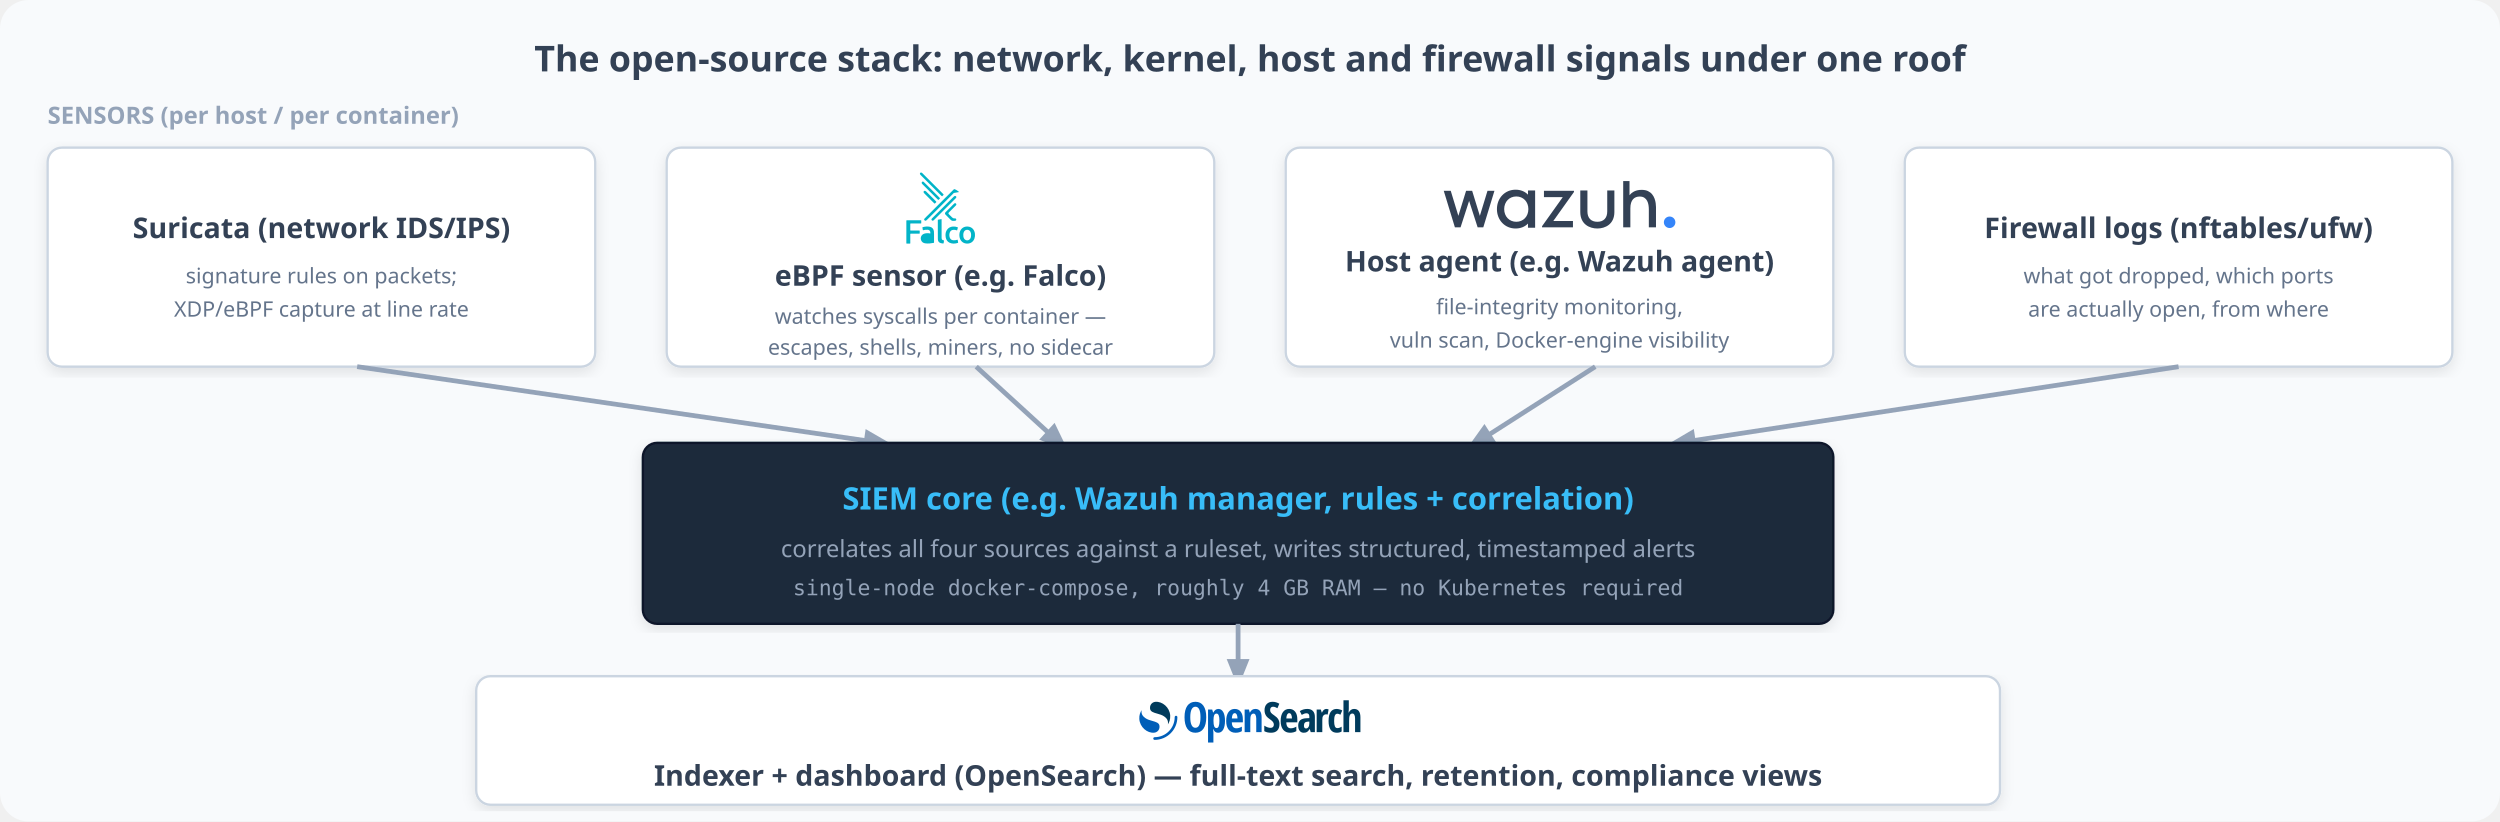
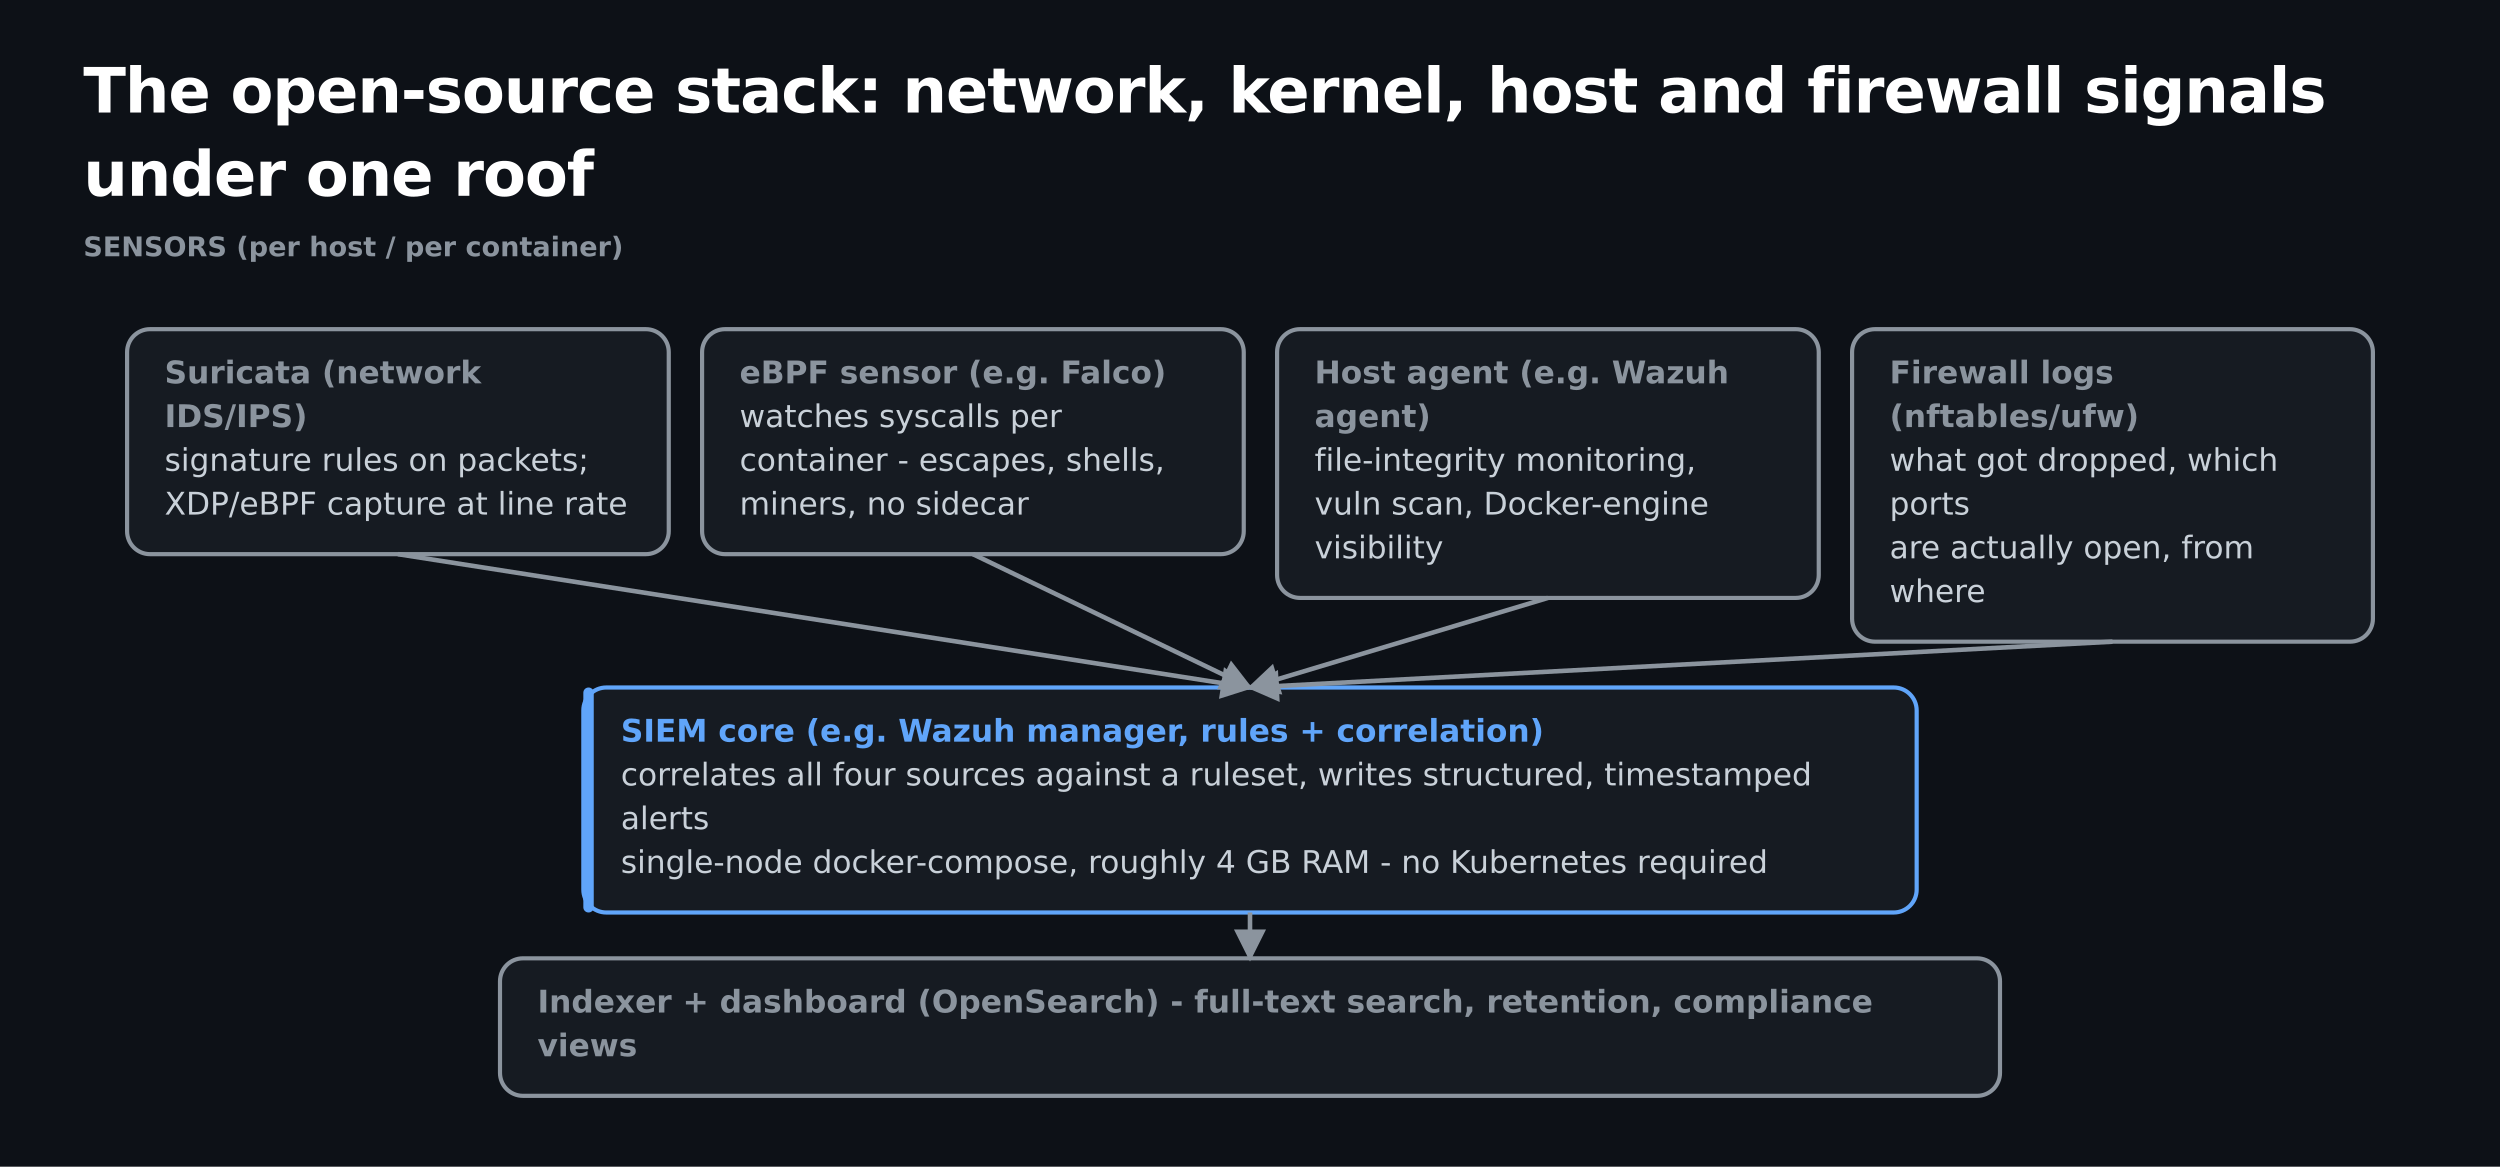
- <svg xmlns="http://www.w3.org/2000/svg" viewBox="0 0 1050 345" width="100%" height="100%">
-   <defs>
-     <filter id="shadow" x="-5%" y="-5%" width="110%" height="110%">
-       <feDropShadow dx="0" dy="2" stdDeviation="3" flood-opacity="0.1" />
-     </filter>
-     <marker id="arrow" viewBox="0 0 10 10" refX="6" refY="5" markerWidth="6" markerHeight="6" orient="auto-start-reverse">
-       <path d="M 0 1 L 10 5 L 0 9 z" fill="#94a3b8" />
-     </marker>
-   </defs>
-   <rect width="1050" height="345" fill="#f8fafc" rx="12" />
-   <text x="525" y="30" fill="#334155" font-family="sans-serif" font-weight="bold" font-size="15" text-anchor="middle">The open-source stack: network, kernel, host and firewall signals under one roof</text>
-   <text x="20" y="52" fill="#94a3b8" font-family="sans-serif" font-size="10" font-weight="bold">SENSORS (per host / per container)</text>
-   <rect x="20" y="62" width="230" height="92" rx="6" fill="#ffffff" stroke="#cbd5e1" filter="url(#shadow)" />
-   <text x="135" y="100" fill="#334155" font-family="sans-serif" font-weight="bold" font-size="12" text-anchor="middle">Suricata (network IDS/IPS)</text>
-   <text x="135" y="119" fill="#64748b" font-family="sans-serif" font-size="9" text-anchor="middle">signature rules on packets;</text>
-   <text x="135" y="133" fill="#64748b" font-family="sans-serif" font-size="9" text-anchor="middle">XDP/eBPF capture at line rate</text>
-   <rect x="280" y="62" width="230" height="92" rx="6" fill="#ffffff" stroke="#cbd5e1" filter="url(#shadow)" />
-   <svg x="380" y="72" width="30" height="31" viewBox="0 0 599.16 615.16">
-     <path fill="#00b4c8" d="M189.613,369.802l-.332-.331c-7.76,7.786-15.47,15.625-22.952,23.672-3.943,4.24-5.399,9.63-.853,14.527,4.757,5.126,10.489,4.816,15.74.926a100.591,100.591,0,0,0,10.838-10.02Q301.893,288.773,411.536,178.772l44.519-7.759c-7.266-7.375-37.492-29.704-44.38-22.84q-43.25,43.082-86.549,86.117Z" />
-     <path fill="#00b4c8" d="M226.732,407.873c7.134,7.695,13.818,2.185,19.476-3.468q90.348-90.26,180.639-180.577c2.862-2.862,5.72-5.749,6.021-10.152a9.448,9.448,0,0,0-6.64-9.175c-7.091-2.564-11.96,1.585-16.523,6.145q-89.372,89.336-178.721,178.696C225.712,394.616,220.268,400.902,226.732,407.873Z" />
-     <path fill="#00b4c8" d="M252.172,268.009l13.051-13.05c-.857-3.364-3.09-6.026-5.579-8.519q-39.842-39.914-79.774-79.74a24.365,24.365,0,0,0-7.622-5.311c-4.365-1.79-8.866-1.501-12.336,2.32-3.504,3.86-3.457,8.3-.739,12.362a70.23,70.23,0,0,0,8.57,10.257q29.329,29.54,58.845,58.894c6.653,6.635,13.272,13.316,20.168,19.693A12.922,12.922,0,0,0,252.172,268.009Z" />
-     <path fill="#00b4c8" d="M304.897,200.179c2.71,2.71,5.7,5.249,8.853,6.251l12.533-12.533c-1.017-3.163-3.588-6.151-6.296-8.861Q234.029,99.03,148.007,13.089c-3.207-3.206-6.635-6.099-11.602-5.903-3.897.202-7.017,1.867-8.496,5.523-2.615,6.458.728,11.184,5.037,15.496Q218.916,114.198,304.897,200.179Z" />
-     <path fill="#00b4c8" d="M273.387,230.22c2.791,2.78,6.137,5.62,9.758,6.815l12.476-12.475c-1.582-4.525-5.35-7.545-8.616-10.82q-52.687-52.806-105.47-105.517c-7.287-7.283-14.53-14.618-22.043-21.664-4.416-4.142-9.661-5.207-14.369-.542-4.481,4.44-4.16,9.665-.627,14.64a48.308,48.308,0,0,0,5.28,6.071Q211.528,168.528,273.386,230.22Z" />
-     <path fill="#00b4c8" d="M408.933,412.494a41.947,41.947,0,0,0,5.958.34c7.533-.7,17.041-.206,17.28-10.586.246-10.707-9.016-10.753-16.774-10.464-7.88.294-13.66-2.948-18.896-8.455-8.036-8.453-16.078-16.956-24.764-24.719-7.686-6.871-6.593-11.91.402-18.64,18.428-17.73,36.321-36.017,54.301-54.207,5.306-5.37,10.017-11.789,2.865-18.542-6.421-6.064-12.553-1.835-17.6,3.183-22.91,22.78-45.682,45.698-68.594,68.474-8.014,7.965-7.643,15.396.293,23.193,13.442,13.209,26.865,26.447,39.909,40.045C390.627,409.74,398.616,414.508,408.933,412.494Z" />
-     <path fill="#03b4c8" d="M120.93,493.692c-23.507.185-47.016.026-70.524.172-3.291.02-4.113-.914-4.084-4.118.156-16.869.218-33.742-.033-50.608-.06-4.053,1.099-4.927,5.009-4.903,27.907.176,55.815.053,83.722.154,1.579.006,2.639-.165,3.271-.816V408.764c-.638-.733-1.752-1.003-3.575-.997q-58.564.197-117.129.002c-3.501-.012-4.293,1.002-4.279,4.363.128,31.134.076,62.268.076,93.402,0,31.271.044,62.543-.068,93.814-.011,3.131.66,4.225,4.012,4.122,8.378-.258,16.776-.274,25.152.006,3.457.115,3.991-1.13,3.977-4.188-.112-24.825.011-49.65-.145-74.475-.023-3.64.764-4.808,4.653-4.775,23.507.2,47.016.041,70.524.17,3.058.017,4.078-.719,3.949-3.86-.246-6.025-.294-12.078.012-18.097C125.636,494.642,124.624,493.663,120.93,493.692Z" />
-     <path fill="#02b4c8" d="M588.567,520.52c-3.246-29.274-21.507-56.108-57.068-59.935-28.895-3.11-55.304,10.224-66.986,37.782-7.079,16.7-7.887,33.996-4.646,51.602,5.981,32.488,31.068,53.415,63.876,53.414,29.202-.001,51.702-15.823,61.014-43.12C589.162,547.35,590.067,534.045,588.567,520.52Zm-39.605,41.867a30.171,30.171,0,0,1-50.567.043c-7.189-10.983-8.035-23.35-7.499-35.95a50.91,50.91,0,0,1,5.737-22.467c5.721-10.574,14.445-16.084,26.594-16.216q18.436-.201,27.28,15.807c4.919,8.884,6.113,18.615,6.108,27.775C556.472,542.85,554.979,553.203,548.962,562.387Z" />
-     <path fill="#02b4c8" d="M244.459,500.587c-2.669-20.901-14.061-33.919-34.488-38.349-20.175-4.374-40.128-1.822-59.842,3.51-2.059.557-2.105,1.549-1.818,3.276,1.079,6.482,2.182,12.967,2.95,19.49.364,3.089,1.424,3.424,4.227,2.613a103.952,103.952,0,0,1,37.472-3.792c10.755.865,18.558,7.442,20.776,17.485a55.375,55.375,0,0,1,1.122,10.609c.067,2.74-.502,3.458-3.432,2.826a94.044,94.044,0,0,0-46.061,1.279c-28.217,8-39.87,38.798-24.149,63.581,7.916,12.479,20.418,16.945,34.208,18.558,22.619,2.646,44.929-.203,67.139-4.362,2.437-.456,2.959-1.535,2.943-3.826-.101-14.396-.051-28.793-.051-46.231C244.875,533.73,246.569,517.111,244.459,500.587Z" />
-     <path fill="#02b4c8" d="M444.204,573.469c-.399-3.016-1.384-3.097-3.949-2.195a80.865,80.865,0,0,1-32.463,4.116c-15.771-1.033-25.824-8.611-30.629-23.689a63.986,63.986,0,0,1,.3-40.793c4.747-13.954,14.777-21.666,29.634-22.885a64.38,64.38,0,0,1,29.079,4.178c2.486.973,3.246.309,3.815-2.057,1.568-6.517,3.128-13.051,5.127-19.442.97-3.1-.112-3.944-2.755-4.874a95.045,95.045,0,0,0-38.46-5.474c-20.769,1.443-37.78,10.071-49.639,27.485-9.081,13.335-12.663,28.375-12.558,45.731a87.427,87.427,0,0,0,1.83,17.836c3.946,19.568,13.391,35.516,31.903,44.344,22.989,10.963,46.636,9.067,70.262,1.715,2.09-.65,2.202-1.87,1.86-3.745C446.332,586.988,445.102,580.249,444.204,573.469Z" />
-     <path fill="#02b4c8" d="M324.413,575.332c-10.049-2.013-13.714-5.904-15.078-16.139a43.576,43.576,0,0,1-.347-5.726q-.027-75.247-.014-150.494c-0-.959-.063-1.924.011-2.877.145-1.864-.537-2.249-2.393-1.919-8.372,1.49-16.746,3.036-25.178,4.087-3.4.424-4.146,1.631-4.13,4.849.131,26.452.074,52.905.074,79.358,0,6.442-.01,12.884.002,19.326.038,20.147-.229,40.3.224,60.438.385,17.119,8.026,27.463,22.806,32.564,7.21,2.489,14.737,3.044,22.264,3.668,2.459.204,3.022-1.101,3.33-3.061.914-5.812,1.876-11.617,2.852-17.419C329.773,576.406,329.791,576.409,324.413,575.332Z" />
-   </svg>
-   <text x="395" y="120" fill="#334155" font-family="sans-serif" font-weight="bold" font-size="12" text-anchor="middle">eBPF sensor (e.g. Falco)</text>
-   <text x="395" y="136" fill="#64748b" font-family="sans-serif" font-size="9" text-anchor="middle">watches syscalls per container —</text>
-   <text x="395" y="149" fill="#64748b" font-family="sans-serif" font-size="9" text-anchor="middle">escapes, shells, miners, no sidecar</text>
-   <rect x="540" y="62" width="230" height="92" rx="6" fill="#ffffff" stroke="#cbd5e1" filter="url(#shadow)" />
-   <svg x="606" y="76" width="98" height="20" viewBox="0 0 2214 455">
-     <g transform="matrix(1 0 0 1 1096.56 263)">
-       <g>
-         <g id="Capa_1" transform="matrix(1 0 0 1 -853.6 5.59)">
-           <polygon points="102.79,64.95 29.21,-174.21 -28.88,-174.21 -102.48,64.95 -175.41,-174.37 -242.23,-174.37 -135.72,174.37 -81.5,174.37 0.17,-78.03 81.5,174.37 135.72,174.37 242.23,-174.21 175.74,-174.21" style="fill:#334155;" />
-         </g>
-         <g id="Capa_1" transform="matrix(1 0 0 1 -4.02 5.67)">
-           <polygon points="-134.41,-113.94 45.34,-113.94 -152.5,163.62 -152.5,174.29 142.83,174.29 142.83,113.94 -45.01,113.94 152.5,-163.31 152.5,-174.29 -134.41,-174.29" style="fill:#334155;" />
-         </g>
-         <g id="Capa_1" transform="matrix(1 0 0 1 -405.16 5.95)">
-           <path d="M 1052.639 408.128 c -29.888 -31.188 -70.664 -47.599 -118.641 -47.599 c -101.53 0 -178.083 79.72 -178.083 185.428 c 0 105.697 76.553 185.405 178.083 185.405 c 47.865 0 88.642 -16.31 118.641 -47.287 v 39.977 h 68.243 V 367.863 h -68.243 V 408.128 z M 940.953 667.143 c -67.02 0 -115.686 -50.965 -115.686 -121.185 c 0 -69.998 48.665 -120.807 115.686 -120.807 c 66.82 0 115.33 50.81 115.33 120.807 C 1056.283 616.178 1007.774 667.143 940.953 667.143 z" style="fill:#334155;" transform="translate(-938.4, -545.95)" />
-         </g>
-         <g id="Capa_1" transform="matrix(1 0 0 1 371.69 9.61)">
-           <path d="M 1809.883 568.668 c 0 62.576 -34.443 98.475 -94.464 98.475 c -60.243 0 -94.797 -35.899 -94.797 -98.475 V 367.863 h -68.265 v 206.294 c 0 116.03 87.842 157.206 163.062 157.206 c 75.064 0 162.706 -41.176 162.706 -157.206 V 367.863 h -68.242 V 568.668 z" style="fill:#334155;" transform="translate(-1715.24, -549.61)" />
-         </g>
-         <g id="Capa_1" transform="matrix(1 0 0 1 775.51 -41.04)">
-           <path d="M 2272.846 488.87 c -1.933 -14.211 -5.6 -28.733 -10.977 -43.577 c -5.378 -14.844 -13.177 -28.566 -23.399 -41.154 c -10.222 -12.577 -23.51 -22.744 -39.843 -30.499 c -16.355 -7.744 -36.599 -11.611 -60.687 -11.611 c -31.421 0 -58.198 6.778 -80.353 20.333 c -13.567 8.293 -25.174 18.601 -34.865 30.88 V 277.955 h -60.354 v 442.009 h 68.42 V 538.569 c 0 -20.655 2.311 -38.188 6.933 -52.609 c 4.644 -14.411 10.978 -26.033 19.044 -34.855 c 8.066 -8.822 17.488 -15.222 28.243 -19.199 c 10.755 -3.989 22.155 -5.978 34.221 -5.978 c 18.489 0 33.51 3.766 45.021 11.3 s 20.444 17.422 26.777 29.688 c 6.355 12.266 10.666 25.555 12.911 39.866 c 2.267 14.311 3.4 28.232 3.4 41.788 v 171.395 h 68.42 V 526.303 C 2275.758 515.547 2274.78 503.07 2272.846 488.87 z" style="fill:#334155;" transform="translate(-2119.06, -498.96)" />
-         </g>
-         <g id="Capa_1" transform="matrix(1 0 0 1 1062.43 131.88)">
-           <circle cx="0" cy="0" r="55.013" style="fill:#3585F9;" />
-         </g>
-       </g>
-     </g>
-   </svg>
-   <text x="655" y="114" fill="#334155" font-family="sans-serif" font-weight="bold" font-size="12" text-anchor="middle">Host agent (e.g. Wazuh agent)</text>
-   <text x="655" y="132" fill="#64748b" font-family="sans-serif" font-size="9" text-anchor="middle">file-integrity monitoring,</text>
-   <text x="655" y="146" fill="#64748b" font-family="sans-serif" font-size="9" text-anchor="middle">vuln scan, Docker-engine visibility</text>
-   <rect x="800" y="62" width="230" height="92" rx="6" fill="#ffffff" stroke="#cbd5e1" filter="url(#shadow)" />
-   <text x="915" y="100" fill="#334155" font-family="sans-serif" font-weight="bold" font-size="12" text-anchor="middle">Firewall logs (nftables/ufw)</text>
-   <text x="915" y="119" fill="#64748b" font-family="sans-serif" font-size="9" text-anchor="middle">what got dropped, which ports</text>
-   <text x="915" y="133" fill="#64748b" font-family="sans-serif" font-size="9" text-anchor="middle">are actually open, from where</text>
-   <line x1="150" y1="154" x2="370" y2="186" stroke="#94a3b8" stroke-width="2" marker-end="url(#arrow)" />
-   <line x1="410" y1="154" x2="445" y2="186" stroke="#94a3b8" stroke-width="2" marker-end="url(#arrow)" />
-   <line x1="670" y1="154" x2="620" y2="186" stroke="#94a3b8" stroke-width="2" marker-end="url(#arrow)" />
-   <line x1="915" y1="154" x2="705" y2="186" stroke="#94a3b8" stroke-width="2" marker-end="url(#arrow)" />
-   <rect x="270" y="186" width="500" height="76" rx="6" fill="#1e293b" stroke="#0f172a" filter="url(#shadow)" />
-   <text x="520" y="214" fill="#38bdf8" font-family="sans-serif" font-weight="bold" font-size="13" text-anchor="middle">SIEM core (e.g. Wazuh manager, rules + correlation)</text>
-   <text x="520" y="234" fill="#94a3b8" font-family="sans-serif" font-size="10" text-anchor="middle">correlates all four sources against a ruleset, writes structured, timestamped alerts</text>
-   <text x="520" y="250" fill="#94a3b8" font-family="monospace" font-size="9" text-anchor="middle">single-node docker-compose, roughly 4 GB RAM — no Kubernetes required</text>
-   <line x1="520" y1="262" x2="520" y2="284" stroke="#94a3b8" stroke-width="2" marker-end="url(#arrow)" />
-   <rect x="200" y="284" width="640" height="54" rx="6" fill="#ffffff" stroke="#cbd5e1" filter="url(#shadow)" />
-   <svg x="478" y="294" width="94" height="18" viewBox="0 0 372 72">
-     <path d="M61.737 26.5C60.488 26.5 59.475 27.513 59.475 28.763C59.475 47.381 44.381 62.475 25.763 62.475C24.513 62.475 23.5 63.488 23.5 64.737C23.5 65.987 24.513 67 25.763 67C46.88 67 64 49.88 64 28.763C64 27.513 62.987 26.5 61.737 26.5Z" fill="#005EB8" />
-     <path d="M48.081 41C50.257 37.45 52.361 32.718 51.947 26.092C51.09 12.367 38.659 1.955 26.921 3.084C22.325 3.525 17.607 7.271 18.026 13.98C18.208 16.896 19.635 18.617 21.954 19.94C24.162 21.199 26.998 21.997 30.213 22.901C34.096 23.993 38.601 25.22 42.063 27.772C46.212 30.83 49.049 34.374 48.081 41Z" fill="#003B5C" />
-     <path d="M3.919 17C1.743 20.549 -0.362 25.282 0.052 31.908C0.91 45.633 13.341 56.045 25.079 54.916C29.675 54.474 34.393 50.729 33.974 44.02C33.792 41.104 32.365 39.383 30.046 38.06C27.838 36.801 25.002 36.003 21.787 35.099C17.904 34.007 13.399 32.78 9.937 30.228C5.787 27.17 2.951 23.626 3.919 17Z" fill="#005EB8" />
-     <path fill-rule="evenodd" clip-rule="evenodd" d="M362.5 31V54H371.5V29C371.5 24.393 370.6 20.912 368.799 18.551C366.998 16.167 364.282 15 360.75 15C356.918 15 353.847 17.241 352 21H351.5C351.636 19.059 351.76 17.947 351.85 17.135C351.943 16.298 352 15.78 352 15V0.5H343V54H352.5V35.5C352.5 31.351 352.639 28.282 353.493 26.081C354.347 23.858 355.836 22.746 357.96 22.746C360.8 22.746 362.5 25.384 362.5 31ZM231.852 51.229C234.284 48.715 235.5 45.094 235.5 40.365C235.5 37.413 234.834 34.783 233.501 32.477C232.191 30.171 229.865 27.91 226.521 25.696C224.042 24.081 222.3 22.64 221.294 21.371C220.312 20.103 219.821 18.615 219.821 16.908C219.821 15.178 220.23 13.818 221.049 12.826C221.891 11.811 223.083 11.303 224.627 11.303C226.03 11.303 227.339 11.557 228.555 12.065C229.794 12.572 230.975 13.149 232.098 13.794L235.254 6.252C231.63 4.084 227.854 3 223.925 3C219.809 3 216.524 4.269 214.069 6.806C211.637 9.343 210.421 12.78 210.421 17.116C210.421 19.376 210.725 21.36 211.333 23.067C211.964 24.773 212.841 26.319 213.964 27.703C215.109 29.063 216.781 30.494 218.979 31.993C221.505 33.7 223.317 35.256 224.416 36.663C225.515 38.047 226.065 39.581 226.065 41.265C226.065 42.972 225.597 44.321 224.662 45.313C223.75 46.304 222.382 46.8 220.558 46.8C217.354 46.8 213.835 45.566 210 43.099V52.405C213.133 54.135 216.933 55 221.4 55C225.959 55 229.444 53.743 231.852 51.229ZM241.674 49.874C244.48 53.291 248.306 55 253.152 55C257.303 55 260.862 54.111 263.83 52.333V44.749C260.677 46.619 257.593 47.554 254.578 47.554C252.213 47.554 250.358 46.723 249.013 45.061C247.668 43.375 247.07 40.94 247 37.5H265.5V32.455C265.5 26.936 264.283 22.654 261.848 19.606C259.413 16.535 256.086 15 251.865 15C247.343 15 243.819 16.789 241.291 20.368C238.764 23.947 237.5 28.922 237.5 35.294C237.5 41.574 238.891 46.434 241.674 49.874ZM248.526 24.212C249.384 22.804 250.474 22.1 251.796 22.1C253.21 22.1 254.323 22.827 255.135 24.281C255.946 25.736 256.454 28.183 256.5 31H247C247.139 28.068 247.668 25.597 248.526 24.212ZM288 54L286.5 49H286C284.622 51.259 283.295 52.868 281.824 53.721C280.352 54.574 278.494 55 276.252 55C273.378 55 271.112 53.94 269.453 51.819C267.818 49.699 267 46.749 267 42.969C267 38.912 268.121 35.905 270.364 33.946C272.63 31.963 276.006 30.869 280.492 30.661L285.678 30.454V27.688C285.678 24.093 284.101 22.295 280.947 22.295C278.611 22.295 275.924 23.194 272.887 24.991L269.663 18.63C273.542 16.21 277.694 15 282.25 15C286.385 15 289.592 16.175 291.741 18.526C293.914 20.854 295 24.162 295 28.449V54H288ZM280.071 47.809C281.777 47.809 283.132 47.06 284.136 45.562C285.164 44.041 285.678 42.024 285.678 39.512V36.262L282.805 36.4C280.679 36.515 279.113 37.115 278.109 38.198C277.128 39.281 276.637 40.895 276.637 43.038C276.637 46.219 277.782 47.809 280.071 47.809ZM318 15.75C316.93 15.405 315.337 15 314.222 15C312.651 15 311.273 15.517 310.089 16.552C308.905 17.587 308.002 18.585 307 21H306.5L305 16H298V54H307.463V34C307.463 30.642 307.676 28.476 308.86 26.729C310.044 24.958 311.74 24.072 313.948 24.072C314.973 24.072 315.863 24.27 316.5 24.5L318 15.75ZM332 55C327.443 55 323.954 53.478 321.573 50.13C319.191 46.782 318 41.865 318 35.377C318 28.589 319.122 23.521 321.366 20.174C323.634 16.826 327.017 15 331.735 15C333.154 15 334.752 15.36 336.309 15.775C337.866 16.191 339.763 16.715 341 17.5L337.889 24.745C335.989 23.614 334.305 23.048 332.84 23.048C330.893 23.048 329.485 24.075 328.614 26.13C327.767 28.162 327.344 31.221 327.344 35.308C327.344 39.302 327.767 42.292 328.614 44.277C329.462 46.24 330.847 47.221 332.771 47.221C335.061 47.221 337.454 46.413 339.95 44.797V52.901C337.546 54.401 334.908 55 332 55Z" fill="#003B5C" />
-     <path fill-rule="evenodd" clip-rule="evenodd" d="M107.777 48.263C110.926 43.771 112.5 37.344 112.5 28.983C112.5 20.621 110.937 14.206 107.812 9.738C104.686 5.246 100.194 3 94.337 3C88.41 3 83.872 5.234 80.723 9.703C77.574 14.149 76 20.552 76 28.914C76 37.344 77.574 43.805 80.723 48.297C83.872 52.766 88.387 55 94.267 55C100.125 55 104.628 52.754 107.777 48.263ZM87.843 42.147C86.384 39.129 85.655 34.741 85.655 28.983C85.655 23.201 86.384 18.813 87.843 15.819C89.301 12.801 91.466 11.292 94.337 11.292C99.986 11.292 102.811 17.189 102.811 28.983C102.811 40.776 99.963 46.673 94.267 46.673C91.443 46.673 89.301 45.164 87.843 42.147ZM128.186 53.998C129.469 54.739 130.85 55 132.5 55C136.03 55 138.9 53.327 140.94 49.761C142.98 46.196 144 41.276 144 35.002C144 28.636 143.014 23.716 141.043 20.244C139.072 16.748 136.345 15 132.861 15C129.24 15 126.402 17.157 124.5 21H124L122.5 16H115.5V71.5H124.5V55C124.5 54.352 124.367 52.148 124 49H124.5C125.25 51.25 126.925 53.234 128.186 53.998ZM125.882 25.383C126.685 23.693 127.979 22.848 129.767 22.848C131.44 22.848 132.666 23.844 133.446 25.835C134.248 27.826 134.649 30.835 134.649 34.864C134.649 43.059 133.045 47.157 129.836 47.157C127.979 47.157 126.65 46.184 125.848 44.24C125.046 42.295 124.645 39.193 124.645 34.933V33.718C124.691 29.828 125.103 27.05 125.882 25.383ZM161.652 55C156.806 55 152.98 53.291 150.174 49.874C147.391 46.434 146 41.574 146 35.294C146 28.922 147.264 23.947 149.791 20.368C152.319 16.789 155.843 15 160.365 15C164.586 15 167.913 16.535 170.348 19.606C172.783 22.654 174 26.936 174 32.455V37.5H155.5C155.57 40.94 156.168 43.375 157.513 45.061C158.858 46.723 160.713 47.554 163.078 47.554C166.093 47.554 169.177 46.619 172.33 44.749V52.333C169.362 54.111 165.803 55 161.652 55ZM160.296 22.1C158.974 22.1 157.884 22.804 157.026 24.212C156.168 25.597 155.639 28.068 155.5 31H165C164.954 28.183 164.446 25.736 163.635 24.281C162.823 22.827 161.71 22.1 160.296 22.1ZM196.5 31V54H205.5V29.199C205.5 24.559 204.623 21.032 202.868 18.619C201.137 16.206 198.516 15 195.007 15C192.93 15 191.117 15.51 189.57 16.531C188.024 17.529 186.831 19.213 186 21H185.5L184.25 16H177V54H186.5V35.75C186.5 31.04 186.673 27.83 187.597 25.858C188.52 23.863 189.974 22.865 191.96 22.865C193.461 22.865 194.546 23.584 195.215 25.023C195.885 26.461 196.5 28.193 196.5 31Z" fill="#005EB8" />
-   </svg>
-   <text x="520" y="330" fill="#334155" font-family="sans-serif" font-weight="bold" font-size="12" text-anchor="middle">Indexer + dashboard (OpenSearch) — full-text search, retention, compliance views</text>
+ <svg xmlns="http://www.w3.org/2000/svg" width="1200" height="560" viewBox="0 0 1200 560" font-family="'Space Grotesk', DejaVu Sans, Verdana, sans-serif">
+   <rect width="1200" height="560" fill="#0d1117" />
+   <text x="40" y="54" font-size="30" font-weight="bold" fill="#ffffff" letter-spacing="-0.5">The open-source stack: network, kernel, host and firewall signals</text>
+   <text x="40" y="94" font-size="30" font-weight="bold" fill="#ffffff" letter-spacing="-0.5">under one roof</text>
+   <text x="40" y="123" font-size="13" font-weight="bold" fill="#8b949e">SENSORS (per host / per container)</text>
+   <rect x="61" y="158" width="260" height="108" rx="11" fill="#161b22" stroke="#8b949e" stroke-width="2" />
+   <text x="79" y="184" font-size="15" font-weight="bold" fill="#8b949e">Suricata (network</text>
+   <text x="79" y="205" font-size="15" font-weight="bold" fill="#8b949e">IDS/IPS)</text>
+   <text x="79" y="226" font-size="15" fill="#c9d1d9" font-family="'Space Grotesk', 'DejaVu Sans', Verdana, sans-serif">signature rules on packets;</text>
+   <text x="79" y="247" font-size="15" fill="#c9d1d9" font-family="'Space Grotesk', 'DejaVu Sans', Verdana, sans-serif">XDP/eBPF capture at line rate</text>
+   <rect x="337" y="158" width="260" height="108" rx="11" fill="#161b22" stroke="#8b949e" stroke-width="2" />
+   <text x="355" y="184" font-size="15" font-weight="bold" fill="#8b949e">eBPF sensor (e.g. Falco)</text>
+   <text x="355" y="205" font-size="15" fill="#c9d1d9" font-family="'Space Grotesk', 'DejaVu Sans', Verdana, sans-serif">watches syscalls per</text>
+   <text x="355" y="226" font-size="15" fill="#c9d1d9" font-family="'Space Grotesk', 'DejaVu Sans', Verdana, sans-serif">container - escapes, shells,</text>
+   <text x="355" y="247" font-size="15" fill="#c9d1d9" font-family="'Space Grotesk', 'DejaVu Sans', Verdana, sans-serif">miners, no sidecar</text>
+   <rect x="613" y="158" width="260" height="129" rx="11" fill="#161b22" stroke="#8b949e" stroke-width="2" />
+   <text x="631" y="184" font-size="15" font-weight="bold" fill="#8b949e">Host agent (e.g. Wazuh</text>
+   <text x="631" y="205" font-size="15" font-weight="bold" fill="#8b949e">agent)</text>
+   <text x="631" y="226" font-size="15" fill="#c9d1d9" font-family="'Space Grotesk', 'DejaVu Sans', Verdana, sans-serif">file-integrity monitoring,</text>
+   <text x="631" y="247" font-size="15" fill="#c9d1d9" font-family="'Space Grotesk', 'DejaVu Sans', Verdana, sans-serif">vuln scan, Docker-engine</text>
+   <text x="631" y="268" font-size="15" fill="#c9d1d9" font-family="'Space Grotesk', 'DejaVu Sans', Verdana, sans-serif">visibility</text>
+   <rect x="889" y="158" width="250" height="150" rx="11" fill="#161b22" stroke="#8b949e" stroke-width="2" />
+   <text x="907" y="184" font-size="15" font-weight="bold" fill="#8b949e">Firewall logs</text>
+   <text x="907" y="205" font-size="15" font-weight="bold" fill="#8b949e">(nftables/ufw)</text>
+   <text x="907" y="226" font-size="15" fill="#c9d1d9" font-family="'Space Grotesk', 'DejaVu Sans', Verdana, sans-serif">what got dropped, which</text>
+   <text x="907" y="247" font-size="15" fill="#c9d1d9" font-family="'Space Grotesk', 'DejaVu Sans', Verdana, sans-serif">ports</text>
+   <text x="907" y="268" font-size="15" fill="#c9d1d9" font-family="'Space Grotesk', 'DejaVu Sans', Verdana, sans-serif">are actually open, from</text>
+   <text x="907" y="289" font-size="15" fill="#c9d1d9" font-family="'Space Grotesk', 'DejaVu Sans', Verdana, sans-serif">where</text>
+   <rect x="280" y="330" width="640" height="108" rx="11" fill="#161b22" stroke="#60a5fa" stroke-width="2" />
+   <rect x="280" y="330" width="5" height="108" rx="2.5" fill="#60a5fa" />
+   <text x="298" y="356" font-size="15" font-weight="bold" fill="#60a5fa">SIEM core (e.g. Wazuh manager, rules + correlation)</text>
+   <text x="298" y="377" font-size="15" fill="#c9d1d9" font-family="'Space Grotesk', 'DejaVu Sans', Verdana, sans-serif">correlates all four sources against a ruleset, writes structured, timestamped</text>
+   <text x="298" y="398" font-size="15" fill="#c9d1d9" font-family="'Space Grotesk', 'DejaVu Sans', Verdana, sans-serif">alerts</text>
+   <text x="298" y="419" font-size="15" fill="#c9d1d9" font-family="'Space Grotesk', 'DejaVu Sans', Verdana, sans-serif">single-node docker-compose, roughly 4 GB RAM - no Kubernetes required</text>
+   <rect x="240" y="460" width="720" height="66" rx="11" fill="#161b22" stroke="#8b949e" stroke-width="2" />
+   <text x="258" y="486" font-size="15" font-weight="bold" fill="#8b949e">Indexer + dashboard (OpenSearch) - full-text search, retention, compliance</text>
+   <text x="258" y="507" font-size="15" font-weight="bold" fill="#8b949e">views</text>
+   <marker id="ar1" viewBox="0 0 10 10" refX="9" refY="5" markerWidth="7" markerHeight="7" orient="auto-start-reverse">
+     <path d="M 0 0 L 10 5 L 0 10 z" fill="#8b949e" />
+   </marker>
+   <polyline points="191,266 600,330" fill="none" stroke="#8b949e" stroke-width="2.2" marker-end="url(#ar1)" />
+   <polyline points="467,266 600,330" fill="none" stroke="#8b949e" stroke-width="2.2" marker-end="url(#ar1)" />
+   <polyline points="743,287 600,330" fill="none" stroke="#8b949e" stroke-width="2.2" marker-end="url(#ar1)" />
+   <polyline points="1014,308 600,330" fill="none" stroke="#8b949e" stroke-width="2.2" marker-end="url(#ar1)" />
+   <polyline points="600,438 600,460" fill="none" stroke="#8b949e" stroke-width="2.2" marker-end="url(#ar1)" />
</svg>
